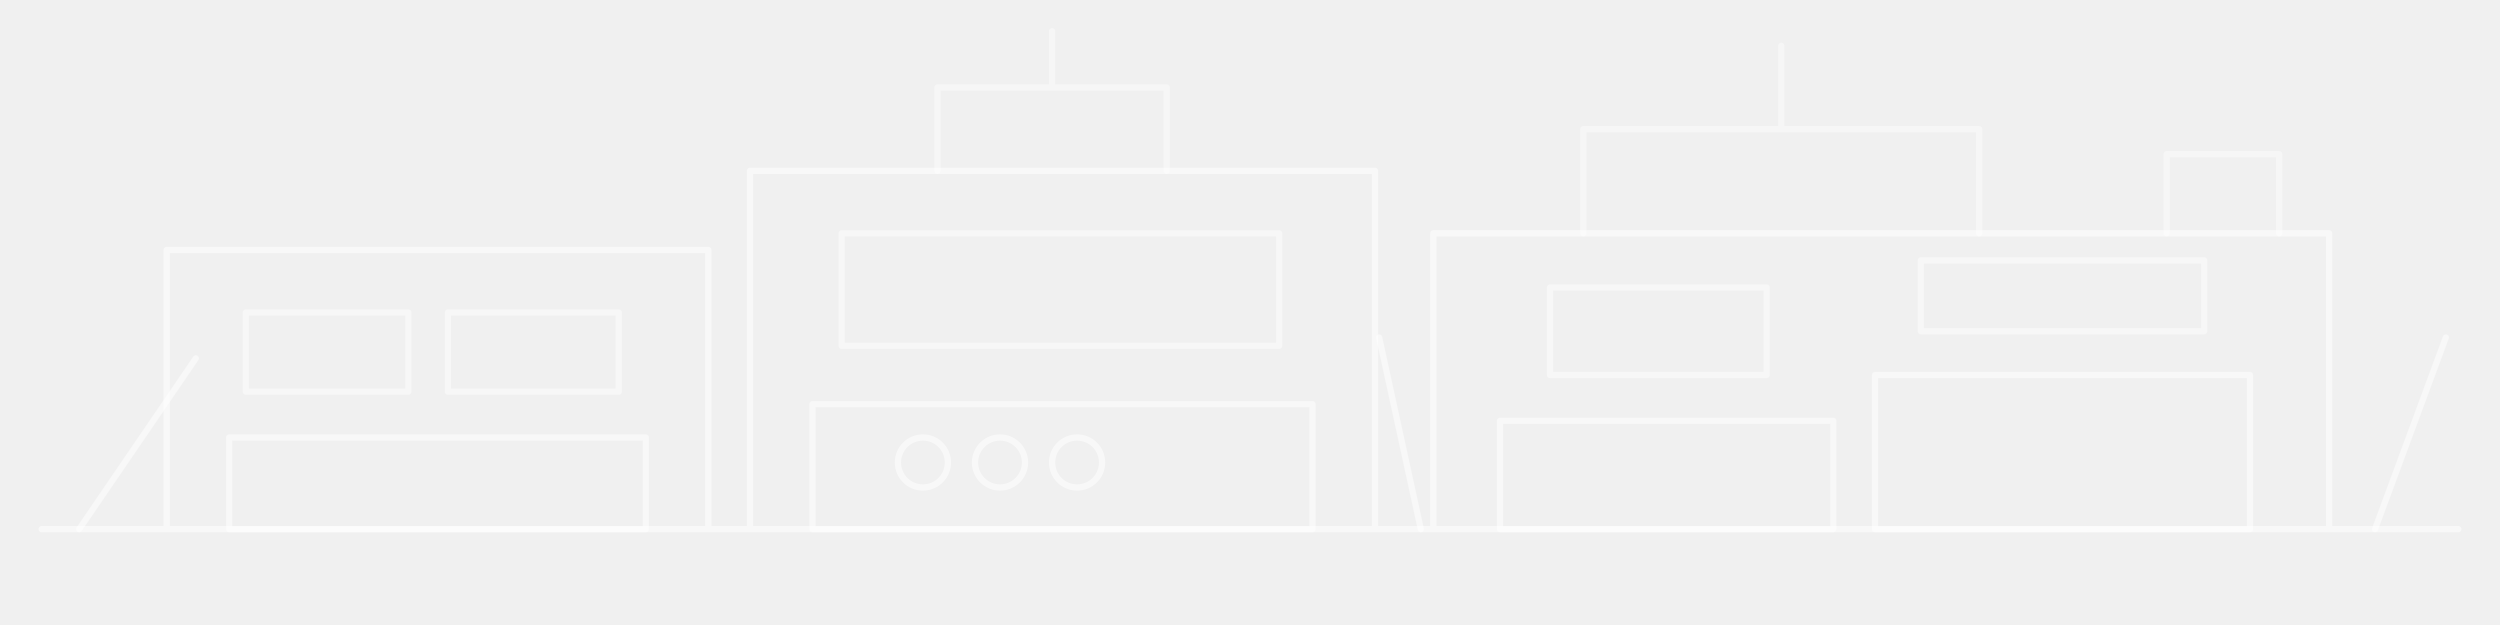
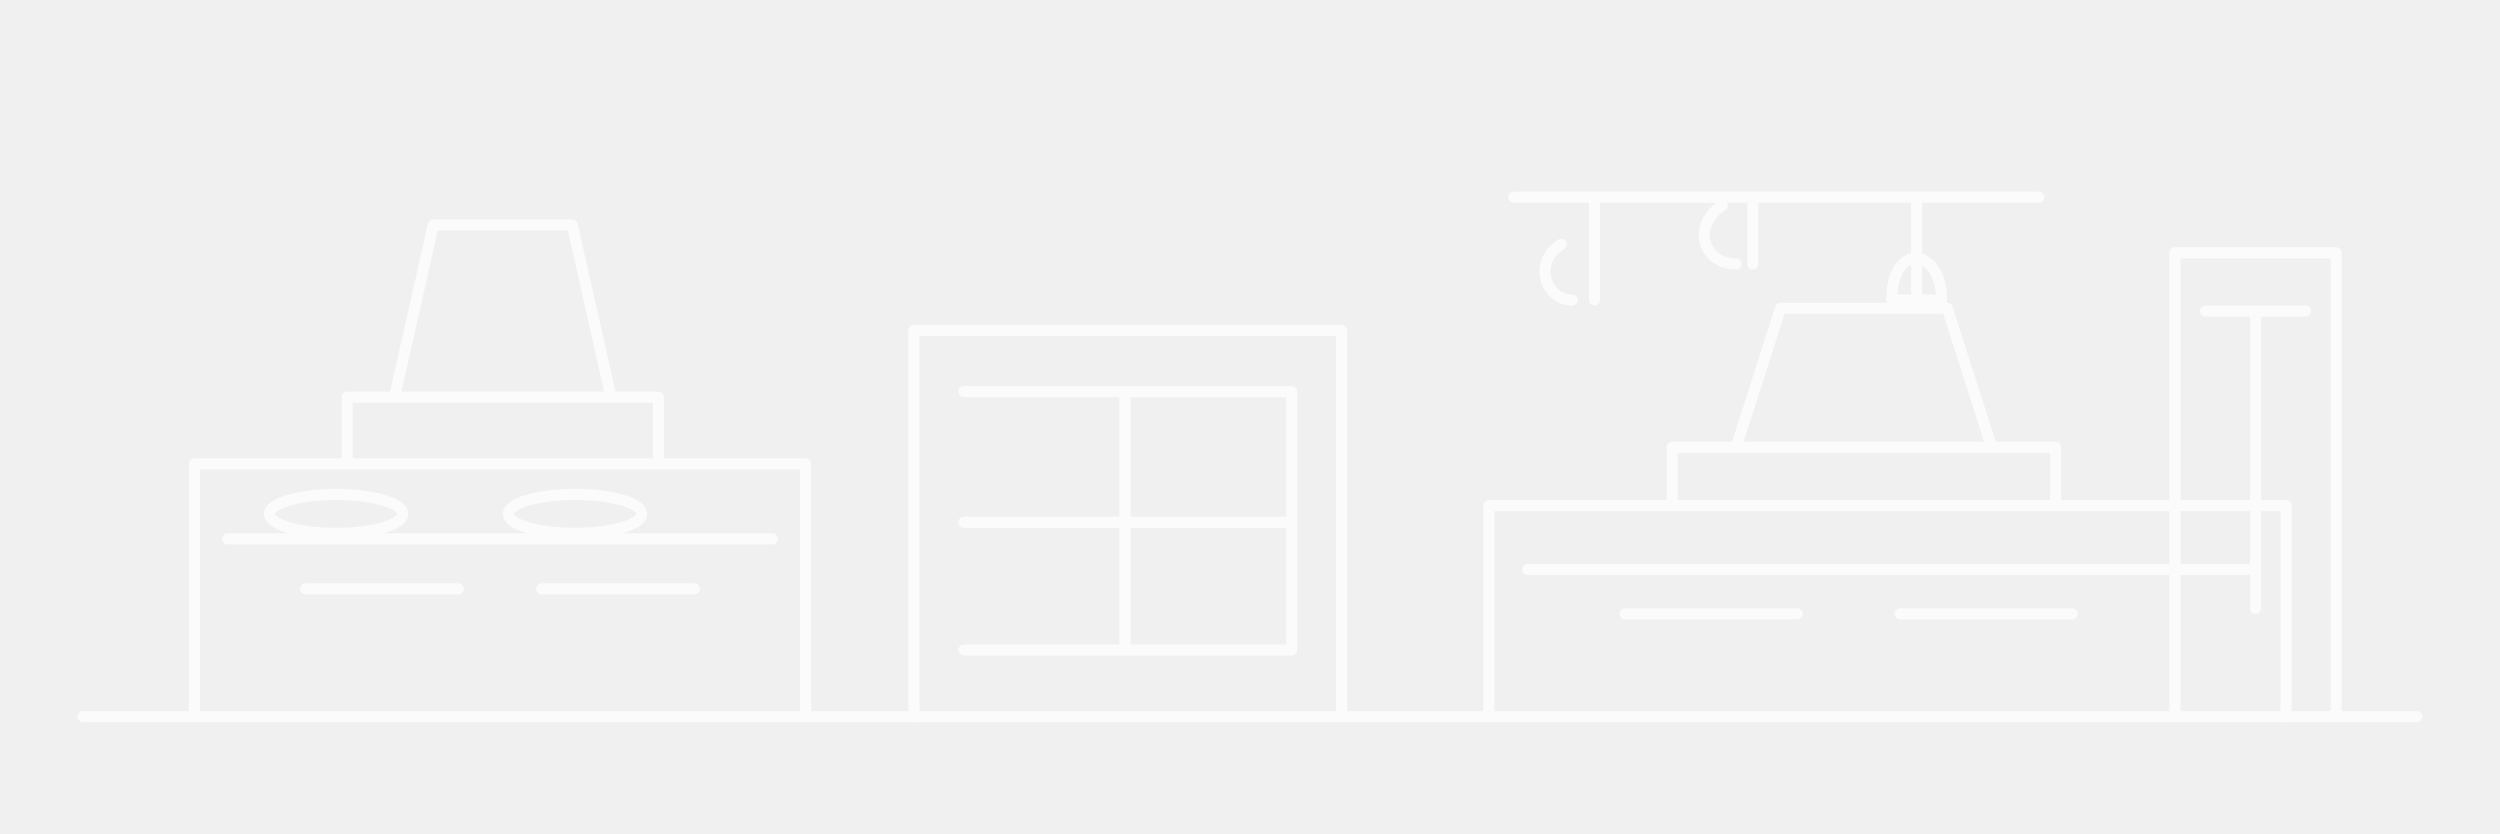
- <svg xmlns="http://www.w3.org/2000/svg" viewBox="0 0 1200 300" fill="none" stroke="white" stroke-width="3" stroke-linecap="round" stroke-linejoin="round">
-   <path opacity=".55" d="M20 254h1160M80 254V120h260v134M360 254V82h300v172M688 254V112h430v142" />
-   <path opacity=".5" d="M110 210h200v44H110zM390 194h240v60H390zM720 202h160v52H720zM900 180h180v74H900z" />
-   <path opacity=".45" d="M118 150h78v38h-78zM215 150h82v38h-82zM404 112h210v54H404zM744 138h104v42H744zM922 125h136v34H922z" />
-   <path opacity=".4" d="M450 82V42h110v40M505 42V15M760 112V62h190v50M855 62V22M1040 112V74h54v38" />
-   <circle opacity=".55" cx="443" cy="222" r="12" />
-   <circle opacity=".55" cx="480" cy="222" r="12" />
-   <circle opacity=".55" cx="517" cy="222" r="12" />
-   <path opacity=".5" d="M38 254l56-82M1140 254l34-92M682 254l-20-92" />
+ <svg xmlns="http://www.w3.org/2000/svg" viewBox="0 0 900 300" fill="none" stroke="white" stroke-width="4" stroke-linecap="round" stroke-linejoin="round">
+   <g opacity=".72">
+     <path d="M30 258h840" />
+     <path d="M70 258v-91h220v91M82 194h196M110 212h55M195 212h55" />
+     <path d="M125 167v-24h112v24M142 143l14-62h50l14 62M156 81h50" />
+     <ellipse cx="121" cy="185" rx="24" ry="7" />
+     <ellipse cx="207" cy="185" rx="24" ry="7" />
+     <path d="M329 258V119h154v139M347 141h118v93H347M347 188h118M405 141v93" />
+     <path d="M536 258v-76h287v76M550 205h259M585 221h62M684 221h62" />
+     <path d="M602 182v-21h138v21M625 161l16-50h60l16 50M641 111h60" />
+     <path d="M545 71h189M574 71v37M631 71v24M690 71v37" />
+     <path d="M566 108c-10 0-14-14-4-20M625 95c-12 0-16-14-5-21M681 108h18c0-19-18-21-18 0Z" />
+     <path d="M783 258V91h58v167M794 112h36M812 112v107" />
+   </g>
</svg>
